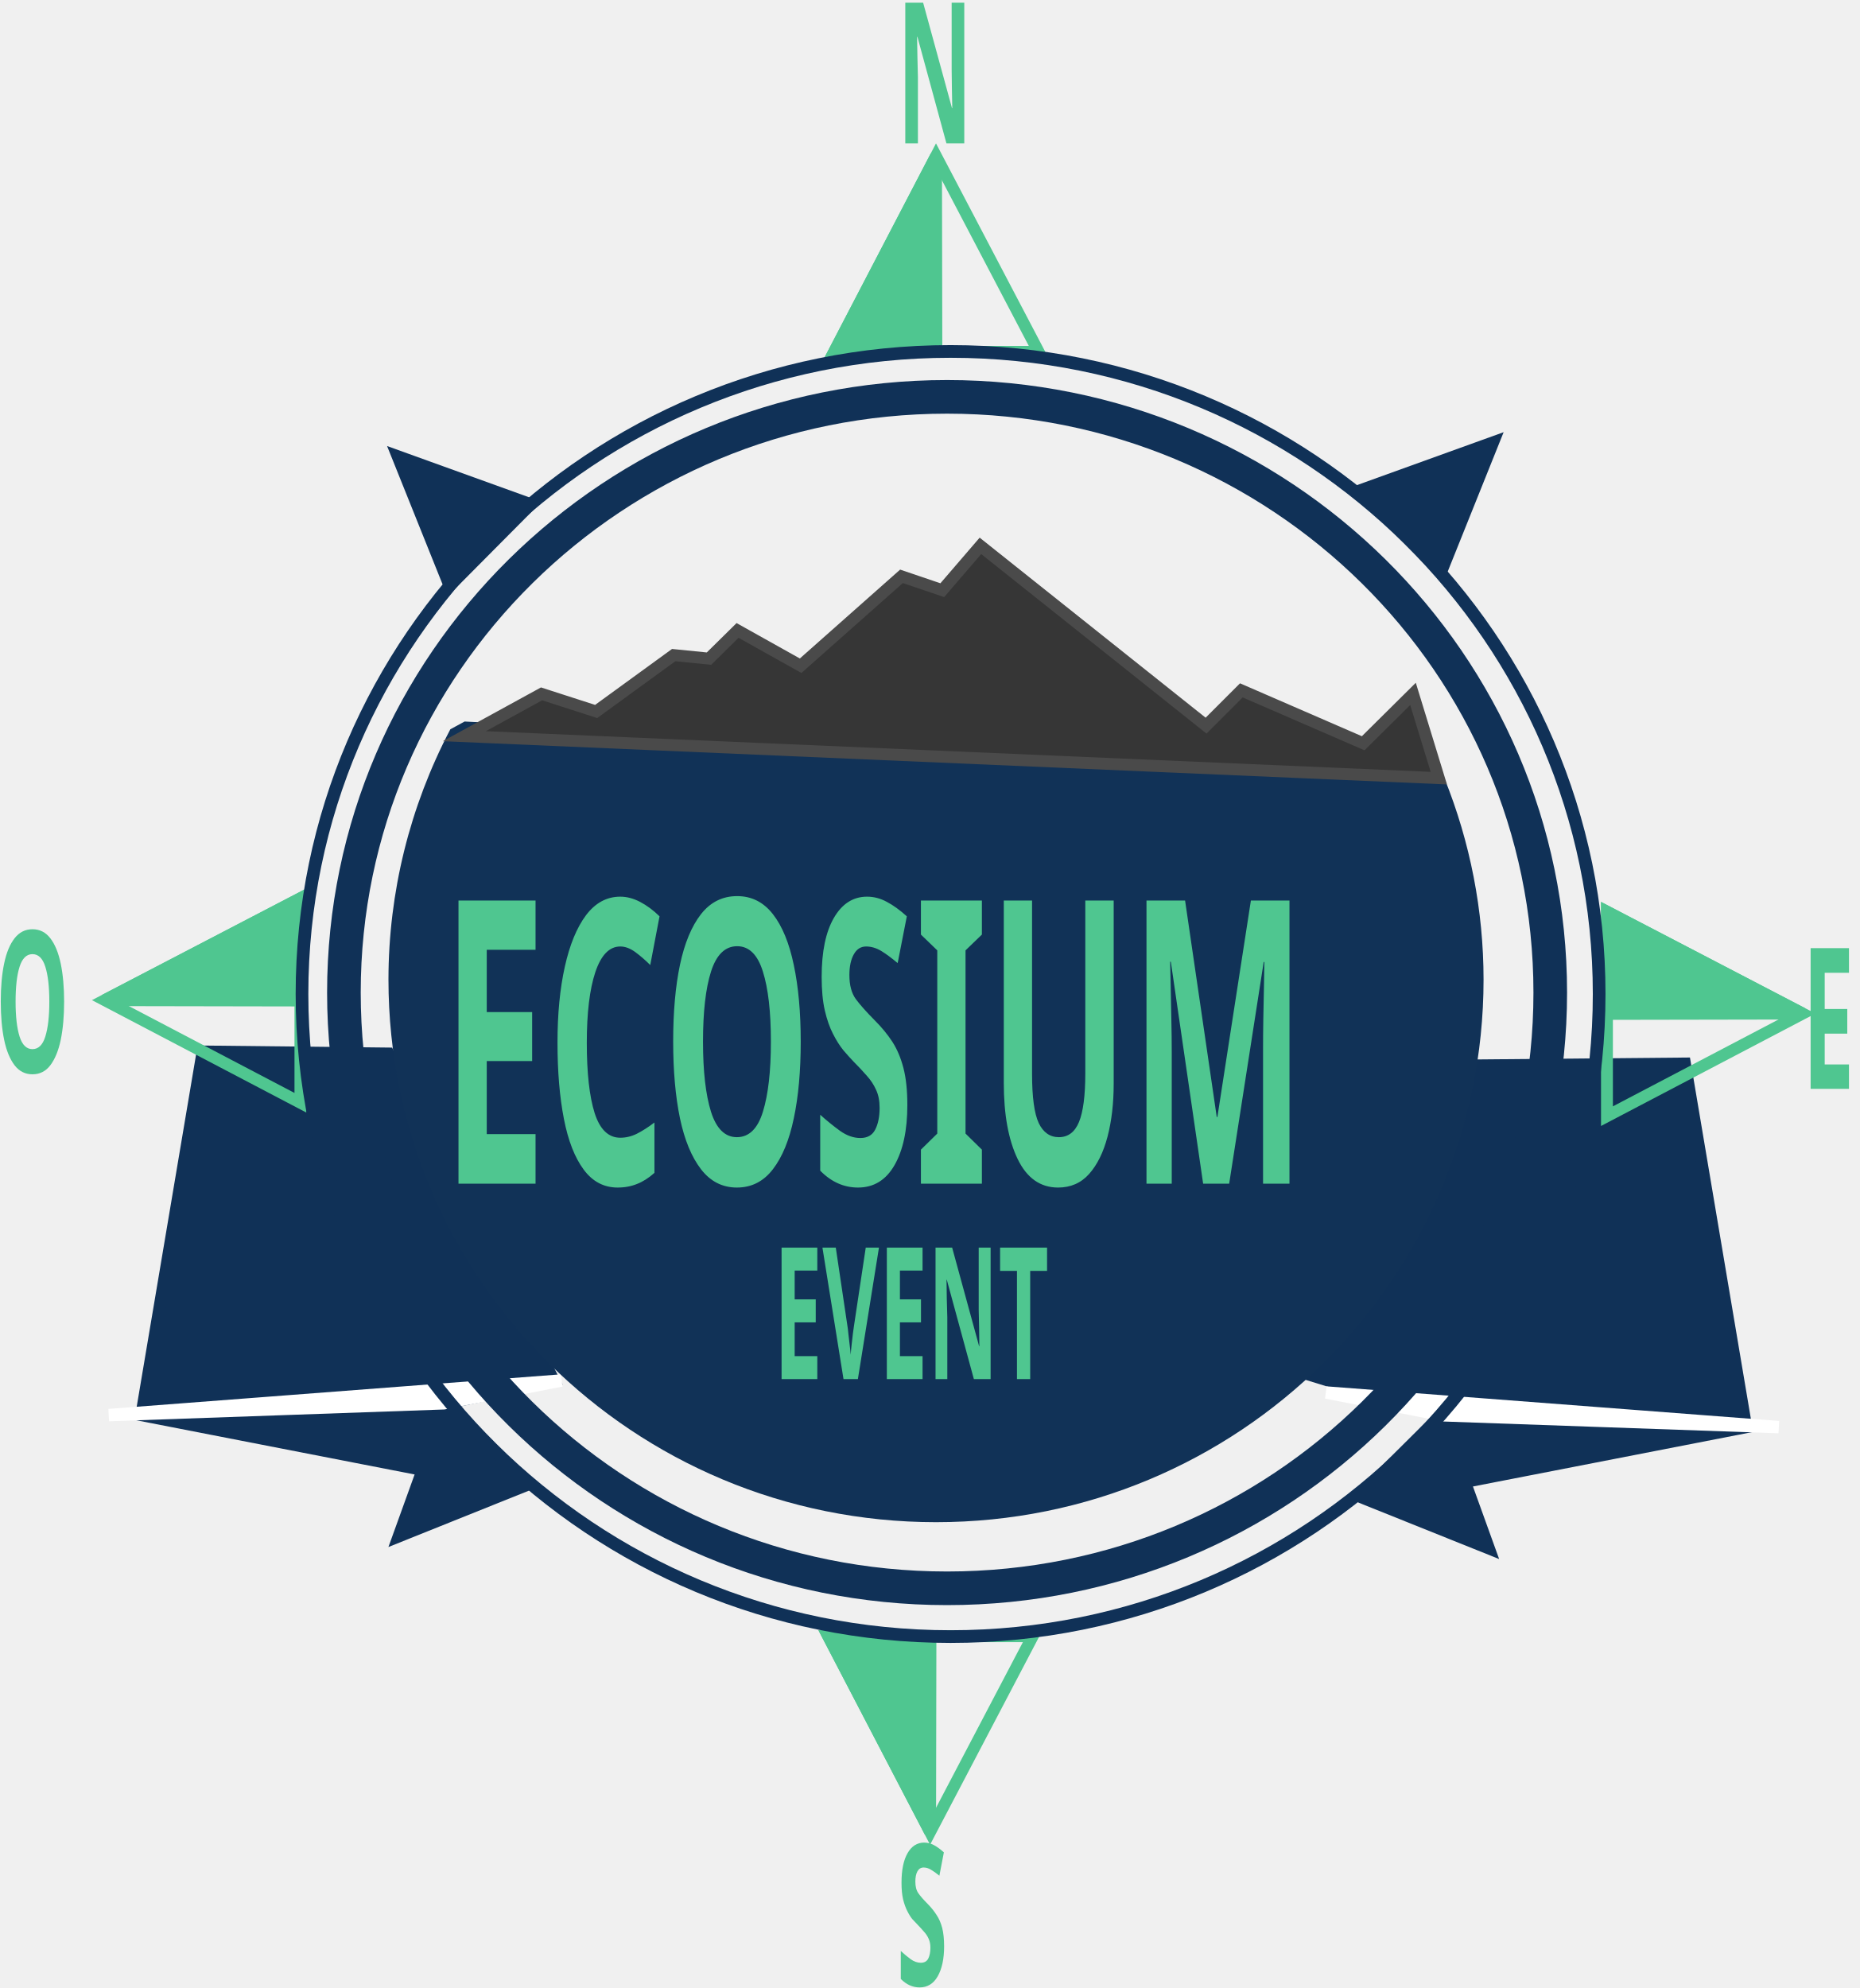
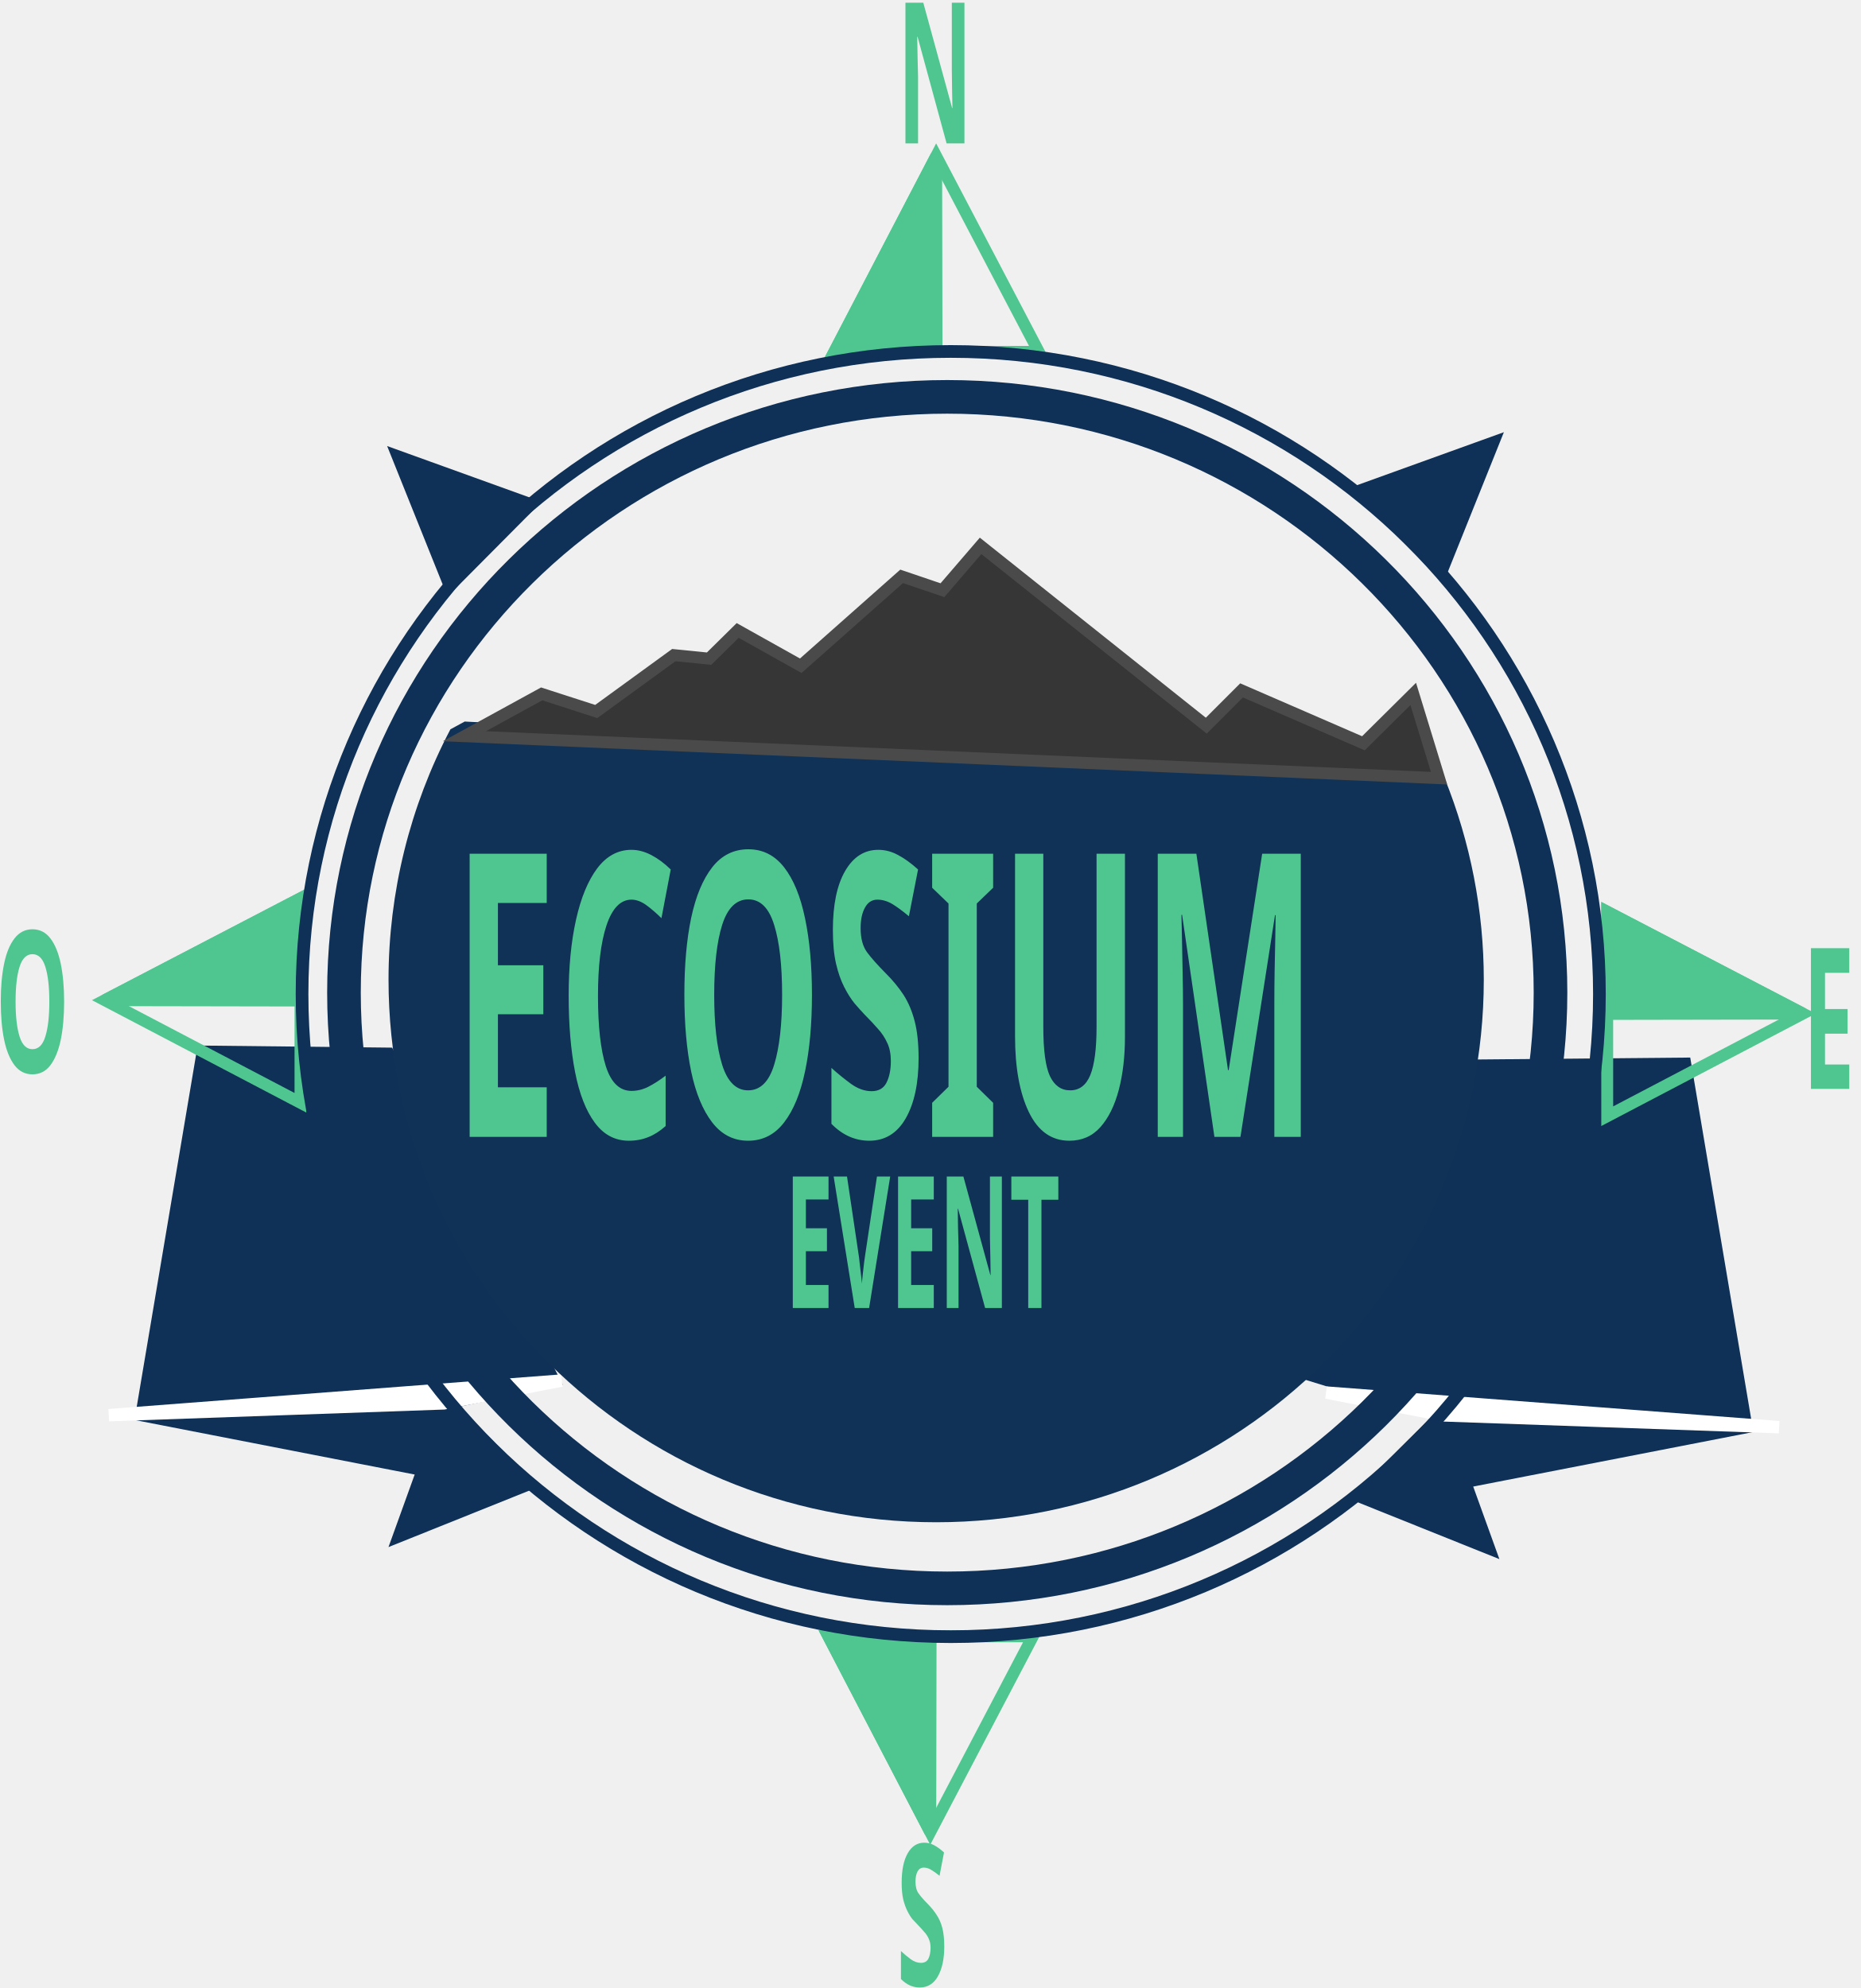
- <svg xmlns="http://www.w3.org/2000/svg" width="44.967" height="48.063" viewBox="0 0 11.898 12.717" version="1.1" id="svg1" xml:space="preserve">
+ <svg xmlns="http://www.w3.org/2000/svg" width="41.492mm" height="44.348mm" viewBox="0 0 41.492 44.348" version="1.1" id="svg1" xml:space="preserve">
  <defs id="defs1">
    <rect x="147.45" y="279.887" width="13.96" height="14.652" id="rect1" />
    <rect x="147.45" y="279.887" width="13.96" height="14.652" id="rect5" />
    <rect x="147.45" y="279.887" width="13.96" height="14.652" id="rect9" />
    <rect x="147.45" y="279.887" width="13.96" height="14.652" id="rect10" />
    <rect x="147.45" y="279.887" width="168.751" height="47.909" id="rect11" />
    <rect x="147.45" y="279.887" width="101.736" height="12.636" id="rect13" />
  </defs>
-   <g id="layer1" transform="translate(-0.4011777)">
-     <g id="g1" transform="matrix(0.2867433,0,0,0.2867433,-5.077578,-21.22756)">
+   <g id="layer1" transform="translate(-19.10683,-74.02983)">
+     <g id="g1">
      <g id="g26">
        <path style="fill:#103157;fill-opacity:1;stroke:#103157;stroke-width:0.265px;stroke-linecap:butt;stroke-linejoin:miter;stroke-opacity:1" d="m 27.772,97.532 -4.145,-0.045 -1.368,8.114 6.274,1.222 0.537,-1.486 2.392,-0.512 z" id="path25" />
        <path style="fill:#103157;fill-opacity:1;stroke:#103157;stroke-width:0.265px;stroke-linecap:butt;stroke-linejoin:miter;stroke-opacity:1" d="m 30.893,107.147 -2.896,1.162 1.073,-2.973 1.823,1.811" id="path12" />
        <path style="fill:#ffffff;stroke:#ffffff;stroke-width:0.276px;stroke-linecap:butt;stroke-linejoin:miter;stroke-opacity:1" d="m 21.535,105.599 10.096,-0.772 -2.624,0.509 z" id="path26" />
      </g>
      <g id="g34" transform="matrix(-1,0,0,1,80.32279,0.2681859)">
        <path style="fill:#103157;fill-opacity:1;stroke:#103157;stroke-width:0.265px;stroke-linecap:butt;stroke-linejoin:miter;stroke-opacity:1" d="m 28.605,97.532 -4.978,-0.045 -1.368,8.114 6.274,1.222 0.537,-1.486 3.974,-1.225 c -1.202,-1.895 -2.74,-4.436 -4.438,-6.579 z" id="path32" />
        <path style="fill:#103157;fill-opacity:1;stroke:#103157;stroke-width:0.265px;stroke-linecap:butt;stroke-linejoin:miter;stroke-opacity:1" d="m 30.893,107.147 -2.896,1.162 1.073,-2.973 1.823,1.811" id="path33" />
        <path style="fill:#ffffff;stroke:#ffffff;stroke-width:0.276px;stroke-linecap:butt;stroke-linejoin:miter;stroke-opacity:1" d="m 21.535,105.599 10.096,-0.772 -2.624,0.509 z" id="path34" />
      </g>
      <text xml:space="preserve" transform="matrix(0.1732733,0,0,0.3665794,13.56701,-29.38591)" id="text1" style="font-style:normal;font-variant:normal;font-weight:bold;font-stretch:normal;font-size:12px;line-height:1.25;font-family:sans-serif;-inkscape-font-specification:'sans-serif Bold';white-space:pre;shape-inside:url(#rect1);display:inline;fill:#4fc690;fill-opacity:1">
        <tspan x="147.449" y="290.835" id="tspan1">N</tspan>
      </text>
      <path style="fill:none;fill-opacity:1;stroke:#4fc690;stroke-width:0.265px;stroke-linecap:butt;stroke-linejoin:miter;stroke-opacity:1" d="m 39.988,77.514 -2.273,4.365 h 4.562 z" id="path1" />
      <path style="fill:#4fc690;fill-opacity:1;stroke:#4fc690;stroke-width:0.265px;stroke-linecap:butt;stroke-linejoin:miter;stroke-opacity:1" d="m 39.988,77.514 0.008,4.365 h -2.281 z" id="path2" />
      <text xml:space="preserve" transform="matrix(0.1732733,0,0,0.3665794,13.55844,11.70631)" id="text4" style="font-style:normal;font-variant:normal;font-weight:bold;font-stretch:normal;font-size:12px;line-height:1.25;font-family:sans-serif;-inkscape-font-specification:'sans-serif Bold';white-space:pre;shape-inside:url(#rect5);display:inline;fill:#4fc690;fill-opacity:1">
        <tspan x="147.449" y="290.835" id="tspan2">S</tspan>
      </text>
      <path style="fill:none;fill-opacity:1;stroke:#4fc690;stroke-width:0.265px;stroke-linecap:butt;stroke-linejoin:miter;stroke-opacity:1" d="m 39.856,114.897 -2.273,-4.365 h 4.562 z" id="path4" />
      <path style="fill:#4fc690;fill-opacity:1;stroke:#4fc690;stroke-width:0.265px;stroke-linecap:butt;stroke-linejoin:miter;stroke-opacity:1" d="m 39.856,114.897 0.008,-4.365 h -2.281 z" id="path5" />
      <path style="fill:none;fill-opacity:1;stroke:#4fc690;stroke-width:0.265px;stroke-linecap:butt;stroke-linejoin:miter;stroke-opacity:1" d="m 21.444,96.342 4.365,-2.273 v 4.562 z" id="path6" />
      <path style="fill:#4fc690;fill-opacity:1;stroke:#4fc690;stroke-width:0.265px;stroke-linecap:butt;stroke-linejoin:miter;stroke-opacity:1" d="m 21.444,96.342 4.365,0.008 V 94.069 Z" id="path7" />
      <path style="fill:none;fill-opacity:1;stroke:#4fc690;stroke-width:0.265px;stroke-linecap:butt;stroke-linejoin:miter;stroke-opacity:1" d="m 59.321,96.641 -4.365,-2.273 v 4.562 z" id="path8" />
      <path style="fill:#4fc690;fill-opacity:1;stroke:#4fc690;stroke-width:0.265px;stroke-linecap:butt;stroke-linejoin:miter;stroke-opacity:1" d="m 59.321,96.641 -4.365,0.008 v -2.281 z" id="path9" />
      <text xml:space="preserve" transform="matrix(0.1732733,0,0,0.3665794,-6.546754,-8.664159)" id="text9" style="font-style:normal;font-variant:normal;font-weight:bold;font-stretch:normal;font-size:12px;line-height:1.25;font-family:sans-serif;-inkscape-font-specification:'sans-serif Bold';white-space:pre;shape-inside:url(#rect9);display:inline;fill:#4fc690;fill-opacity:1">
        <tspan x="147.449" y="290.835" id="tspan3">O</tspan>
      </text>
      <text xml:space="preserve" transform="matrix(0.1732733,0,0,-0.3665794,33.76378,201.7962)" id="text10" style="font-style:normal;font-variant:normal;font-weight:bold;font-stretch:normal;font-size:12px;line-height:1.25;font-family:sans-serif;-inkscape-font-specification:'sans-serif Bold';white-space:pre;shape-inside:url(#rect10);display:inline;fill:#4fc690;fill-opacity:1">
        <tspan x="147.449" y="290.835" id="tspan4">E</tspan>
      </text>
      <ellipse style="fill:none;fill-opacity:0.996;fill-rule:evenodd;stroke:#103157;stroke-width:0.283;stroke-linejoin:bevel;stroke-opacity:1" id="path10" cx="40.313" cy="96.205" rx="14.469" ry="14.335" />
      <path id="ellipse10" style="fill:#113257;fill-opacity:1;fill-rule:evenodd;stroke:#113257;stroke-width:0.654;stroke-linejoin:bevel;stroke-opacity:1" d="m 29.443,90.451 a 11.888,11.778 0 0 0 -1.343,5.432 11.888,11.778 0 0 0 11.888,11.778 11.888,11.778 0 0 0 11.888,-11.778 11.888,11.778 0 0 0 -0.849,-4.368 l -0.1,0.039 -21.462,-1.101 z" />
-       <text xml:space="preserve" transform="matrix(0.1867821,0,0,0.3951589,1.417966,-18.2381)" id="text11" style="font-style:normal;font-variant:normal;font-weight:bold;font-stretch:normal;font-size:22.396px;line-height:1.25;font-family:sans-serif;-inkscape-font-specification:'sans-serif Bold';white-space:pre;shape-inside:url(#rect11);display:inline;fill:#4fc690;fill-opacity:1">
+       <text xml:space="preserve" transform="matrix(0.1867821,0,0,0.3951589,1.665175,-19.28378)" id="text11" style="font-style:normal;font-variant:normal;font-weight:bold;font-stretch:normal;font-size:22.396px;line-height:1.25;font-family:sans-serif;-inkscape-font-specification:'sans-serif Bold';white-space:pre;shape-inside:url(#rect11);display:inline;fill:#4fc690;fill-opacity:1">
        <tspan x="147.449" y="300.319" id="tspan5">ECOSIUM</tspan>
      </text>
      <path style="fill:#103157;fill-opacity:1;stroke:#103157;stroke-width:0.265px;stroke-linecap:butt;stroke-linejoin:miter;stroke-opacity:1" d="m 29.137,87.101 -1.162,-2.896 2.973,1.073 -1.811,1.823" id="path3" />
      <path style="fill:#103157;fill-opacity:1;stroke:#103157;stroke-width:0.265px;stroke-linecap:butt;stroke-linejoin:miter;stroke-opacity:1" d="m 51.256,86.792 1.162,-2.896 -2.973,1.073 1.811,1.823" id="path11" />
-       <text xml:space="preserve" transform="matrix(0.1867821,0,0,0.3951589,8.827171,-9.548806)" id="text13" style="font-style:normal;font-variant:normal;font-weight:bold;font-stretch:normal;font-size:10.388px;line-height:1.25;font-family:sans-serif;-inkscape-font-specification:'sans-serif Bold';white-space:pre;shape-inside:url(#rect13);display:inline;fill:#4fc690;fill-opacity:1">
+       <text xml:space="preserve" transform="matrix(0.1867821,0,0,0.3951589,9.074393,-11.13631)" id="text13" style="font-style:normal;font-variant:normal;font-weight:bold;font-stretch:normal;font-size:10.388px;line-height:1.25;font-family:sans-serif;-inkscape-font-specification:'sans-serif Bold';white-space:pre;shape-inside:url(#rect13);display:inline;fill:#4fc690;fill-opacity:1">
        <tspan x="147.449" y="289.364" id="tspan6">EVENT</tspan>
      </text>
      <path style="fill:#363636;fill-opacity:1;stroke:#4a4a4a;stroke-width:0.265px;stroke-linecap:butt;stroke-linejoin:miter;stroke-opacity:1" d="m 29.466,90.453 1.723,-0.944 1.217,0.393 1.73,-1.258 0.787,0.079 0.638,-0.629 1.407,0.787 2.25,-1.994 0.91,0.309 0.851,-0.989 5.034,4.011 0.787,-0.787 2.718,1.18 1.111,-1.101 0.576,1.879 z" id="path31" />
      <ellipse style="display:inline;fill:none;fill-opacity:0.996;fill-rule:evenodd;stroke:#103157;stroke-width:0.75;stroke-linejoin:bevel;stroke-opacity:1" id="ellipse32" cx="40.235" cy="96.173" rx="13.456" ry="13.29" />
    </g>
  </g>
</svg>
